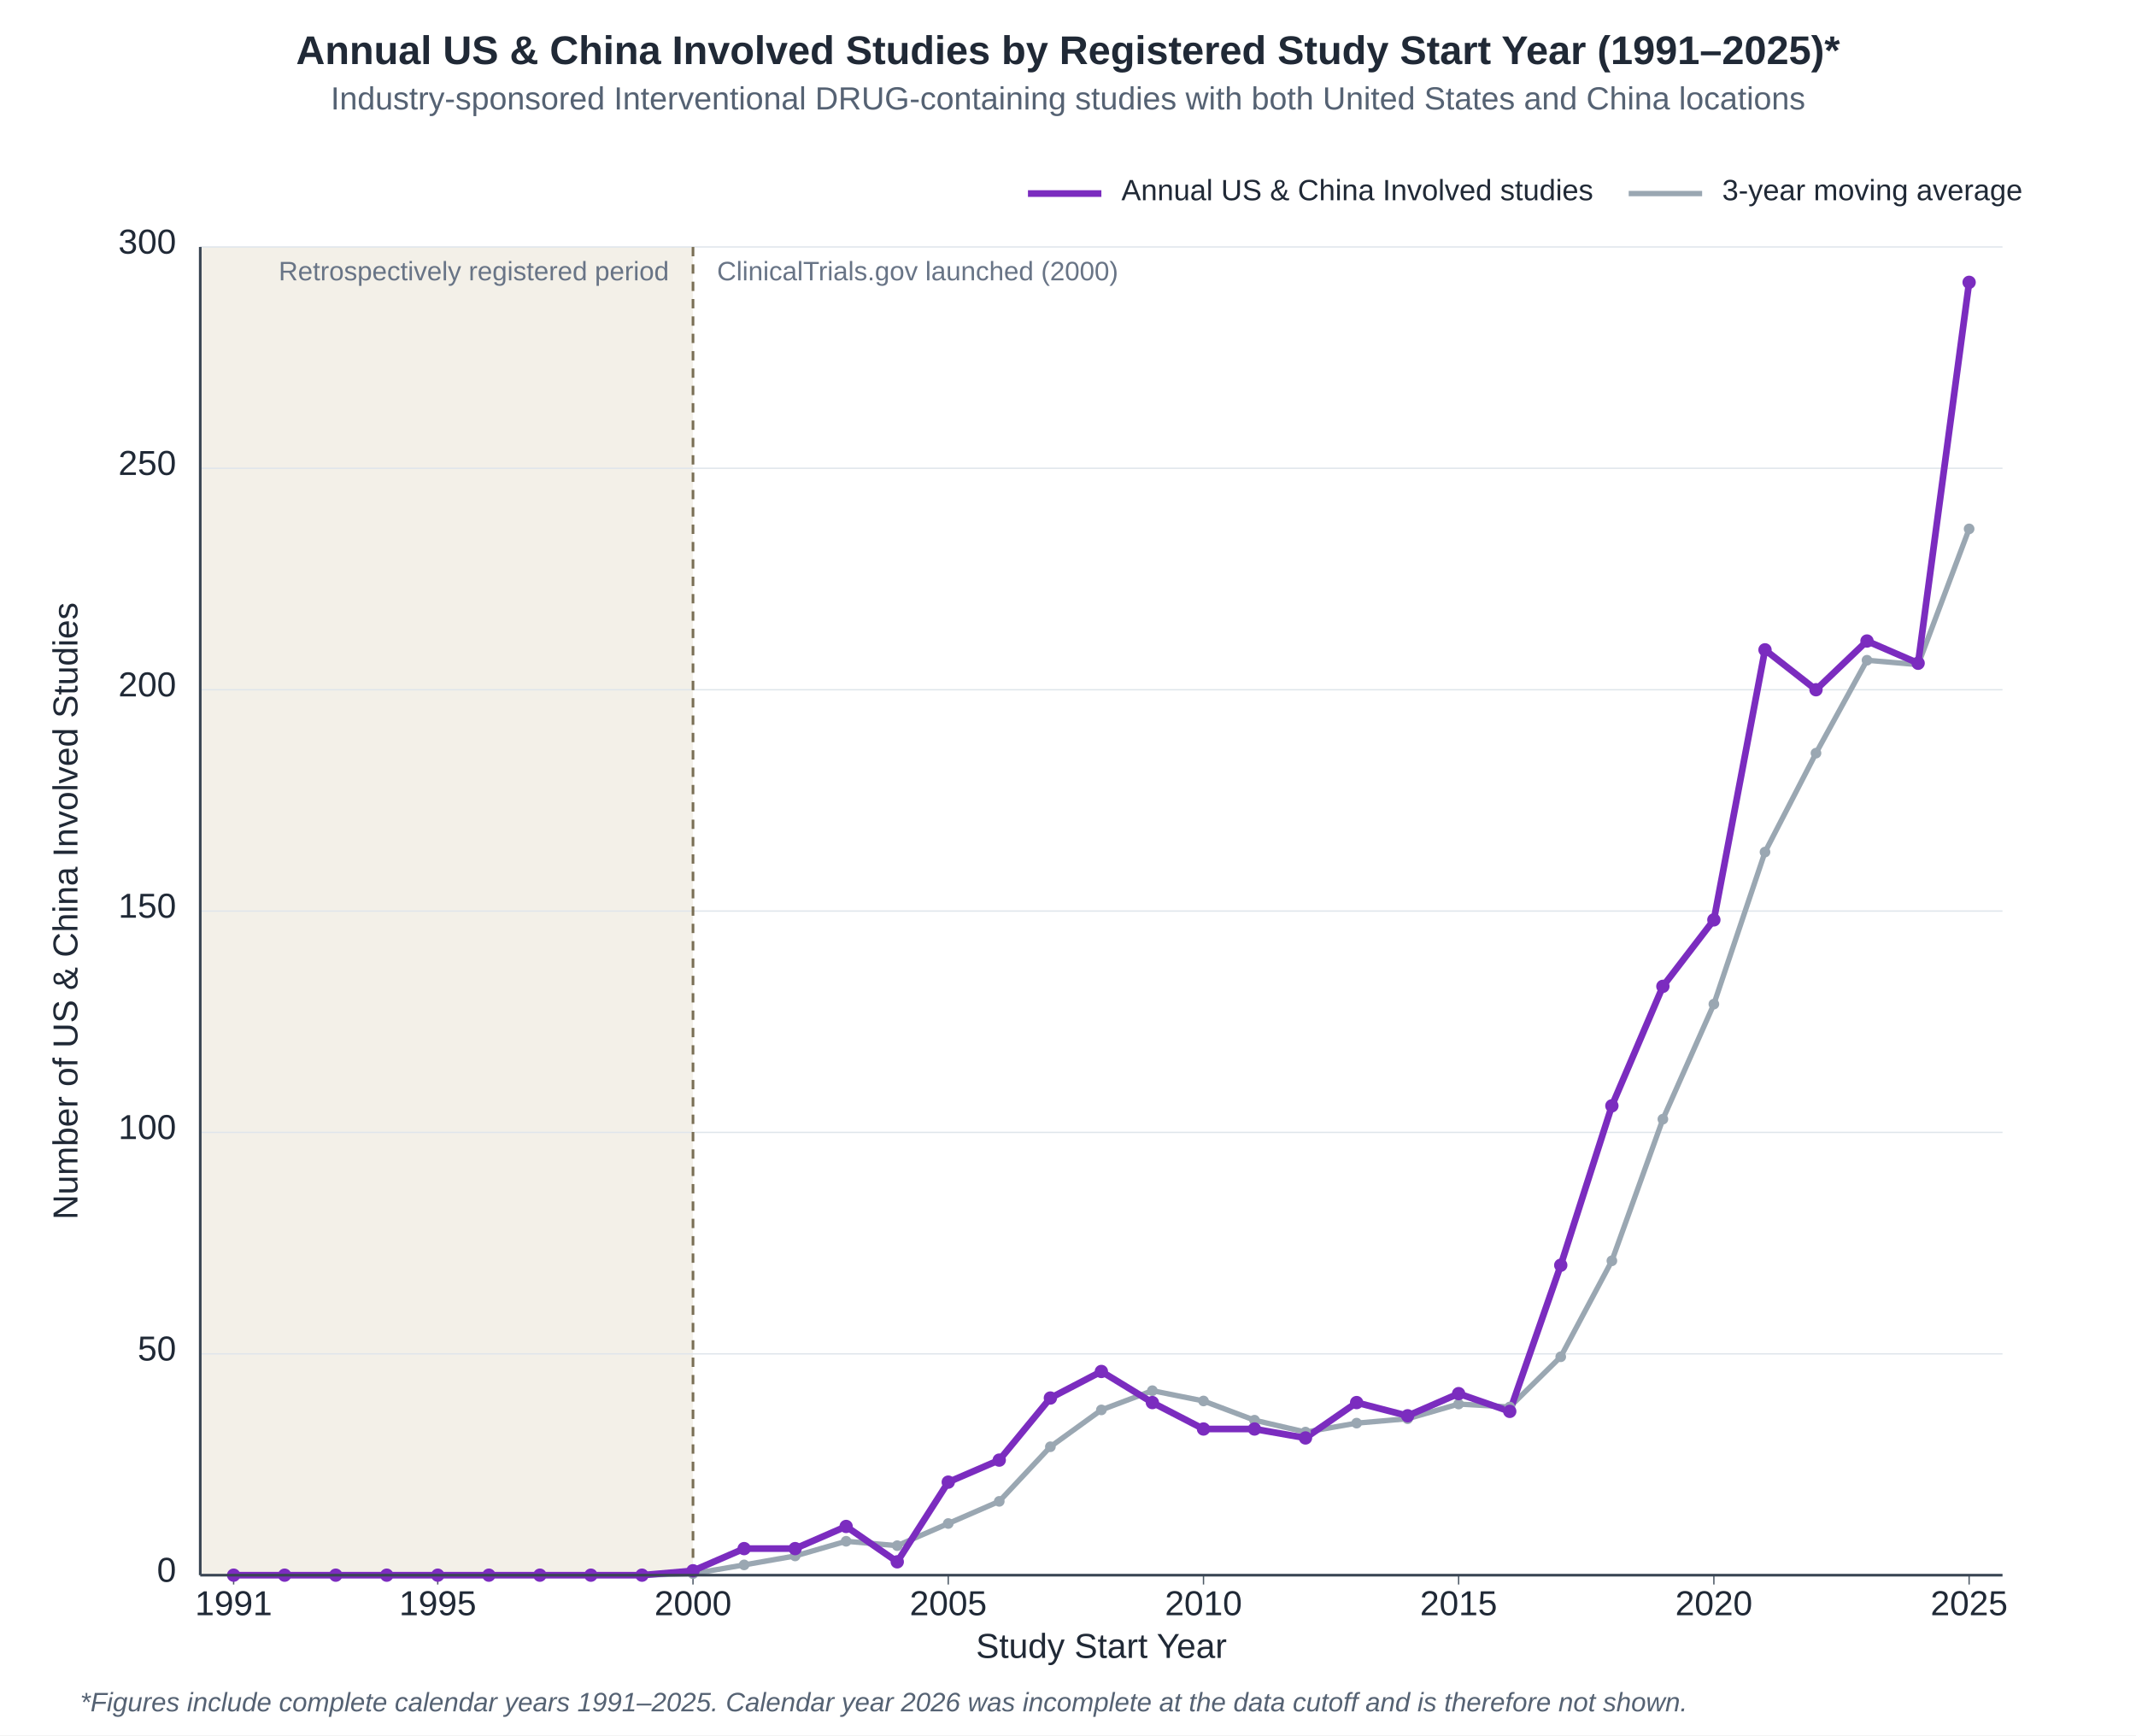
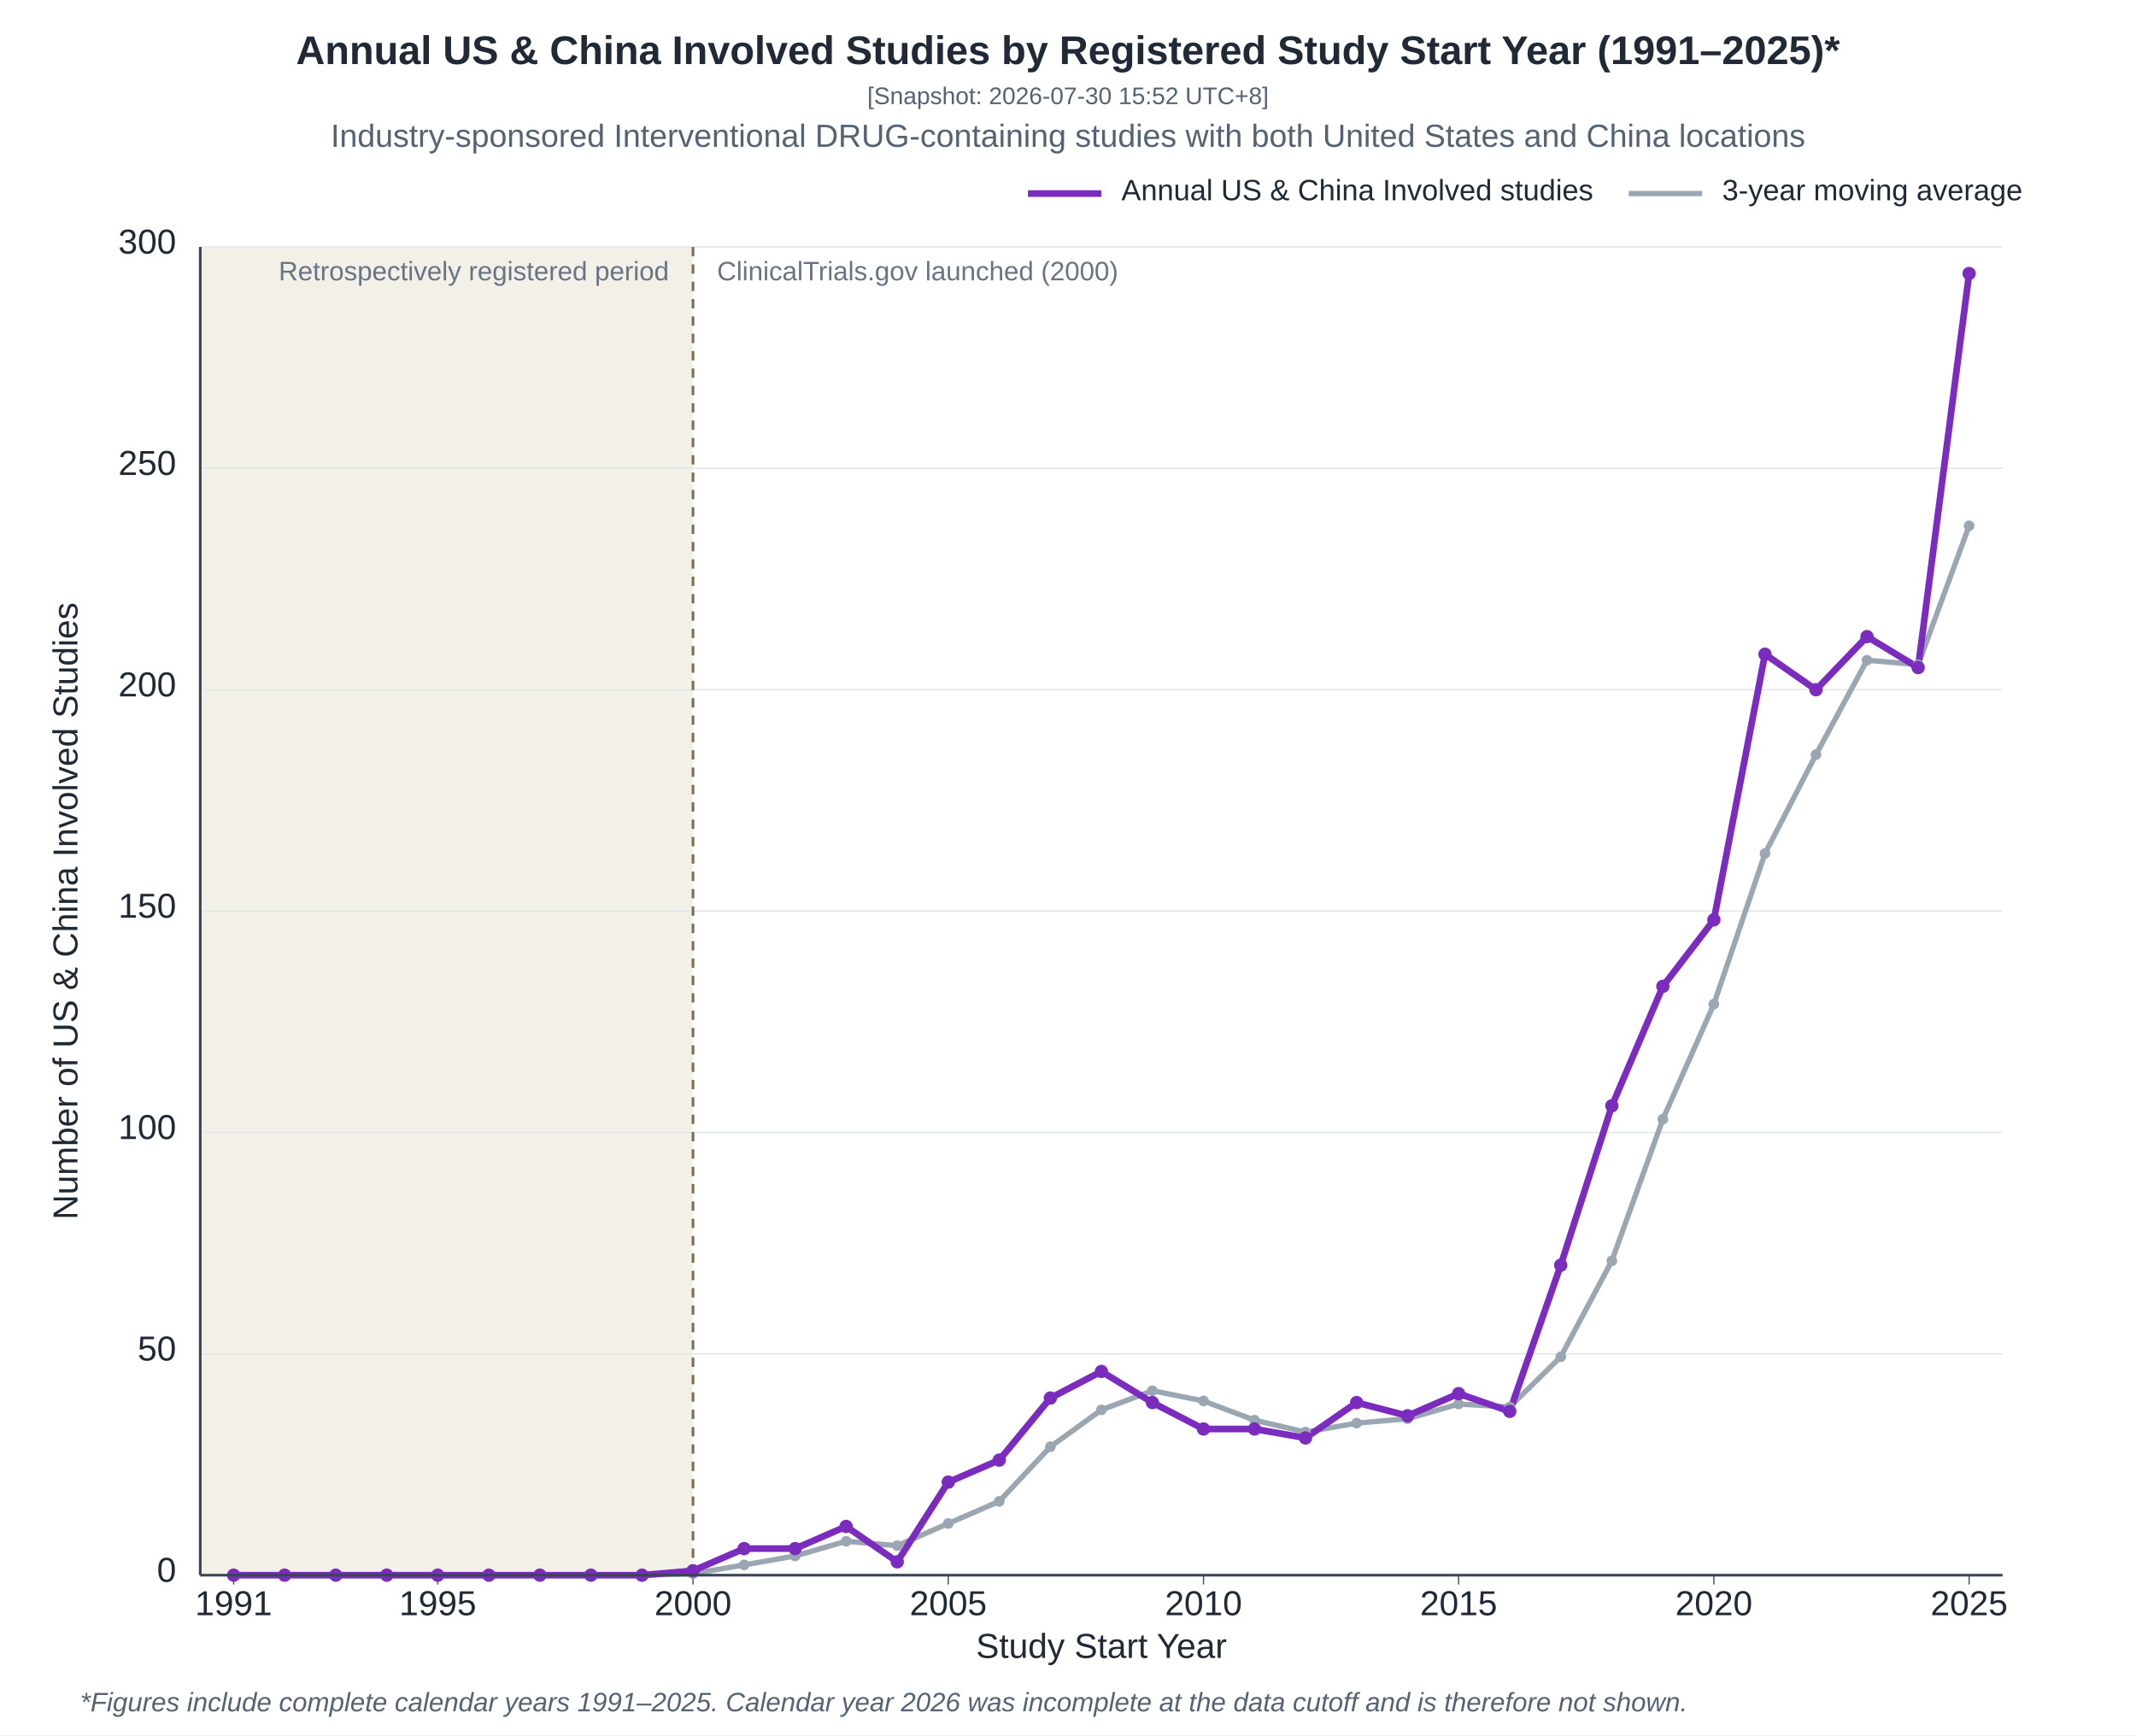
<svg xmlns="http://www.w3.org/2000/svg" width="1600" height="1300" viewBox="0 0 1600 1300">
  <rect x="0" y="0" width="1600" height="1300" fill="#ffffff" fill-opacity="1" />
-   <style>text{font-family:Arial,Helvetica,sans-serif;fill:#202936}.title{font-size:30px;font-weight:700}.subtitle{font-size:24px;fill:#556273}.axis-label,.axis-tick{font-size:26px;font-weight:400}.small{font-size:20px;fill:#687486}.legend{font-size:22px}.footnote{font-size:20px;fill:#556273;font-style:italic}</style>
+   <style>text{font-family:Arial,Helvetica,sans-serif;fill:#202936}.title{font-size:30px;font-weight:700}.snapshot{font-size:18px;font-weight:400;fill:#556273}.subtitle{font-size:24px;fill:#556273}.axis-label,.axis-tick{font-size:26px;font-weight:400}.small{font-size:20px;fill:#687486}.legend{font-size:22px}.footnote{font-size:20px;fill:#556273;font-style:italic}</style>
  <text x="800" y="48" text-anchor="middle" class="title">Annual US &amp; China Involved Studies by Registered Study Start Year (1991–2025)*</text>
-   <text x="800" y="82" text-anchor="middle" class="subtitle">Industry-sponsored Interventional DRUG-containing studies with both United States and China locations</text>
+   <text x="800" y="78" text-anchor="middle" class="snapshot">[Snapshot: 2026-07-30 15:52 UTC+8]</text>
+   <text x="800" y="110" text-anchor="middle" class="subtitle">Industry-sponsored Interventional DRUG-containing studies with both United States and China locations</text>
  <rect x="150" y="185" width="369.1" height="995" fill="#f3f0e8" />
  <text x="501.1" y="210" text-anchor="end" class="small">Retrospectively registered period</text>
  <line x1="150" y1="1180.0" x2="1500" y2="1180.0" stroke="#dfe5eb" stroke-width="1" />
  <text x="132" y="1185.0" text-anchor="end" class="axis-tick">0</text>
  <line x1="150" y1="1014.2" x2="1500" y2="1014.2" stroke="#dfe5eb" stroke-width="1" />
  <text x="132" y="1019.2" text-anchor="end" class="axis-tick">50</text>
  <line x1="150" y1="848.3" x2="1500" y2="848.3" stroke="#dfe5eb" stroke-width="1" />
  <text x="132" y="853.3" text-anchor="end" class="axis-tick">100</text>
  <line x1="150" y1="682.5" x2="1500" y2="682.5" stroke="#dfe5eb" stroke-width="1" />
  <text x="132" y="687.5" text-anchor="end" class="axis-tick">150</text>
  <line x1="150" y1="516.7" x2="1500" y2="516.7" stroke="#dfe5eb" stroke-width="1" />
  <text x="132" y="521.7" text-anchor="end" class="axis-tick">200</text>
  <line x1="150" y1="350.8" x2="1500" y2="350.8" stroke="#dfe5eb" stroke-width="1" />
  <text x="132" y="355.8" text-anchor="end" class="axis-tick">250</text>
  <line x1="150" y1="185.0" x2="1500" y2="185.0" stroke="#dfe5eb" stroke-width="1" />
  <text x="132" y="190.0" text-anchor="end" class="axis-tick">300</text>
  <line x1="175.0" y1="1180" x2="175.0" y2="1187" stroke="#4d5966" />
  <text x="175.0" y="1210" text-anchor="middle" class="axis-tick">1991</text>
  <line x1="327.9" y1="1180" x2="327.9" y2="1187" stroke="#4d5966" />
  <text x="327.9" y="1210" text-anchor="middle" class="axis-tick">1995</text>
  <line x1="519.1" y1="1180" x2="519.1" y2="1187" stroke="#4d5966" />
  <text x="519.1" y="1210" text-anchor="middle" class="axis-tick">2000</text>
  <line x1="710.3" y1="1180" x2="710.3" y2="1187" stroke="#4d5966" />
  <text x="710.3" y="1210" text-anchor="middle" class="axis-tick">2005</text>
  <line x1="901.5" y1="1180" x2="901.5" y2="1187" stroke="#4d5966" />
  <text x="901.5" y="1210" text-anchor="middle" class="axis-tick">2010</text>
  <line x1="1092.6" y1="1180" x2="1092.6" y2="1187" stroke="#4d5966" />
  <text x="1092.6" y="1210" text-anchor="middle" class="axis-tick">2015</text>
  <line x1="1283.8" y1="1180" x2="1283.8" y2="1187" stroke="#4d5966" />
  <text x="1283.8" y="1210" text-anchor="middle" class="axis-tick">2020</text>
  <line x1="1475.0" y1="1180" x2="1475.0" y2="1187" stroke="#4d5966" />
  <text x="1475.0" y="1210" text-anchor="middle" class="axis-tick">2025</text>
  <line x1="519.1" y1="185" x2="519.1" y2="1180" stroke="#7a6f55" stroke-width="2" stroke-dasharray="7 6" />
  <text x="537.1" y="210" class="small">ClinicalTrials.gov launched (2000)</text>
-   <polyline points="175.0,1180.0 213.2,1180.0 251.5,1180.0 289.7,1180.0 327.9,1180.0 366.2,1180.0 404.4,1180.0 442.6,1180.0 480.9,1180.0 519.1,1178.9 557.4,1172.3 595.6,1165.6 633.8,1154.6 672.1,1157.9 710.3,1141.3 748.5,1124.7 786.8,1083.8 825.0,1056.2 863.2,1041.8 901.5,1049.5 939.7,1063.9 977.9,1072.8 1016.2,1066.1 1054.4,1062.8 1092.6,1051.8 1130.9,1054.0 1169.1,1016.4 1207.4,944.5 1245.6,838.4 1283.8,752.2 1322.1,638.3 1360.3,564.2 1398.5,494.6 1436.8,497.9 1475.0,396.2" fill="none" stroke="#9aa7b2" stroke-width="4" stroke-linejoin="round" stroke-linecap="round" />
-   <polyline points="175.0,1180.0 213.2,1180.0 251.5,1180.0 289.7,1180.0 327.9,1180.0 366.2,1180.0 404.4,1180.0 442.6,1180.0 480.9,1180.0 519.1,1176.7 557.4,1160.1 595.6,1160.1 633.8,1143.5 672.1,1170.0 710.3,1110.3 748.5,1093.8 786.8,1047.3 825.0,1027.4 863.2,1050.7 901.5,1070.5 939.7,1070.5 977.9,1077.2 1016.2,1050.7 1054.4,1060.6 1092.6,1044.0 1130.9,1057.3 1169.1,947.8 1207.4,828.4 1245.6,738.9 1283.8,689.1 1322.1,486.8 1360.3,516.7 1398.5,480.2 1436.8,496.8 1475.0,211.5" fill="none" stroke="#7b2cbf" stroke-width="5" stroke-linejoin="round" stroke-linecap="round" />
+   <polyline points="175.0,1180.0 213.2,1180.0 251.5,1180.0 289.7,1180.0 327.9,1180.0 366.2,1180.0 404.4,1180.0 442.6,1180.0 480.9,1180.0 519.1,1178.9 557.4,1172.3 595.6,1165.6 633.8,1154.6 672.1,1157.9 710.3,1141.3 748.5,1124.7 786.8,1083.8 825.0,1056.2 863.2,1041.8 901.5,1049.5 939.7,1063.9 977.9,1072.8 1016.2,1066.1 1054.4,1062.8 1092.6,1051.8 1130.9,1054.0 1169.1,1016.4 1207.4,944.5 1245.6,838.4 1283.8,752.2 1322.1,639.4 1360.3,565.3 1398.5,494.6 1436.8,497.9 1475.0,393.9" fill="none" stroke="#9aa7b2" stroke-width="4" stroke-linejoin="round" stroke-linecap="round" />
+   <polyline points="175.0,1180.0 213.2,1180.0 251.5,1180.0 289.7,1180.0 327.9,1180.0 366.2,1180.0 404.4,1180.0 442.6,1180.0 480.9,1180.0 519.1,1176.7 557.4,1160.1 595.6,1160.1 633.8,1143.5 672.1,1170.0 710.3,1110.3 748.5,1093.8 786.8,1047.3 825.0,1027.4 863.2,1050.7 901.5,1070.5 939.7,1070.5 977.9,1077.2 1016.2,1050.7 1054.4,1060.6 1092.6,1044.0 1130.9,1057.3 1169.1,947.8 1207.4,828.4 1245.6,738.9 1283.8,689.1 1322.1,490.1 1360.3,516.7 1398.5,476.9 1436.8,500.1 1475.0,204.9" fill="none" stroke="#7b2cbf" stroke-width="5" stroke-linejoin="round" stroke-linecap="round" />
  <circle cx="175.0" cy="1180.0" r="4" fill="#9aa7b2" />
  <circle cx="213.2" cy="1180.0" r="4" fill="#9aa7b2" />
  <circle cx="251.5" cy="1180.0" r="4" fill="#9aa7b2" />
  <circle cx="289.7" cy="1180.0" r="4" fill="#9aa7b2" />
  <circle cx="327.9" cy="1180.0" r="4" fill="#9aa7b2" />
  <circle cx="366.2" cy="1180.0" r="4" fill="#9aa7b2" />
  <circle cx="404.4" cy="1180.0" r="4" fill="#9aa7b2" />
  <circle cx="442.6" cy="1180.0" r="4" fill="#9aa7b2" />
  <circle cx="480.9" cy="1180.0" r="4" fill="#9aa7b2" />
  <circle cx="519.1" cy="1178.9" r="4" fill="#9aa7b2" />
  <circle cx="557.4" cy="1172.3" r="4" fill="#9aa7b2" />
  <circle cx="595.6" cy="1165.6" r="4" fill="#9aa7b2" />
  <circle cx="633.8" cy="1154.6" r="4" fill="#9aa7b2" />
  <circle cx="672.1" cy="1157.9" r="4" fill="#9aa7b2" />
  <circle cx="710.3" cy="1141.3" r="4" fill="#9aa7b2" />
  <circle cx="748.5" cy="1124.7" r="4" fill="#9aa7b2" />
  <circle cx="786.8" cy="1083.8" r="4" fill="#9aa7b2" />
  <circle cx="825.0" cy="1056.2" r="4" fill="#9aa7b2" />
  <circle cx="863.2" cy="1041.8" r="4" fill="#9aa7b2" />
  <circle cx="901.5" cy="1049.5" r="4" fill="#9aa7b2" />
  <circle cx="939.7" cy="1063.9" r="4" fill="#9aa7b2" />
  <circle cx="977.9" cy="1072.8" r="4" fill="#9aa7b2" />
  <circle cx="1016.2" cy="1066.1" r="4" fill="#9aa7b2" />
  <circle cx="1054.4" cy="1062.8" r="4" fill="#9aa7b2" />
  <circle cx="1092.6" cy="1051.8" r="4" fill="#9aa7b2" />
  <circle cx="1130.9" cy="1054.0" r="4" fill="#9aa7b2" />
  <circle cx="1169.1" cy="1016.4" r="4" fill="#9aa7b2" />
  <circle cx="1207.4" cy="944.5" r="4" fill="#9aa7b2" />
  <circle cx="1245.6" cy="838.4" r="4" fill="#9aa7b2" />
  <circle cx="1283.8" cy="752.2" r="4" fill="#9aa7b2" />
-   <circle cx="1322.1" cy="638.3" r="4" fill="#9aa7b2" />
-   <circle cx="1360.3" cy="564.2" r="4" fill="#9aa7b2" />
+   <circle cx="1322.1" cy="639.4" r="4" fill="#9aa7b2" />
+   <circle cx="1360.3" cy="565.3" r="4" fill="#9aa7b2" />
  <circle cx="1398.5" cy="494.6" r="4" fill="#9aa7b2" />
  <circle cx="1436.8" cy="497.9" r="4" fill="#9aa7b2" />
-   <circle cx="1475.0" cy="396.2" r="4" fill="#9aa7b2" />
+   <circle cx="1475.0" cy="393.9" r="4" fill="#9aa7b2" />
  <circle cx="175.0" cy="1180.0" r="5" fill="#7b2cbf" />
  <circle cx="213.2" cy="1180.0" r="5" fill="#7b2cbf" />
  <circle cx="251.5" cy="1180.0" r="5" fill="#7b2cbf" />
  <circle cx="289.7" cy="1180.0" r="5" fill="#7b2cbf" />
  <circle cx="327.9" cy="1180.0" r="5" fill="#7b2cbf" />
  <circle cx="366.2" cy="1180.0" r="5" fill="#7b2cbf" />
  <circle cx="404.4" cy="1180.0" r="5" fill="#7b2cbf" />
  <circle cx="442.6" cy="1180.0" r="5" fill="#7b2cbf" />
  <circle cx="480.9" cy="1180.0" r="5" fill="#7b2cbf" />
  <circle cx="519.1" cy="1176.7" r="5" fill="#7b2cbf" />
  <circle cx="557.4" cy="1160.1" r="5" fill="#7b2cbf" />
  <circle cx="595.6" cy="1160.1" r="5" fill="#7b2cbf" />
  <circle cx="633.8" cy="1143.5" r="5" fill="#7b2cbf" />
  <circle cx="672.1" cy="1170.0" r="5" fill="#7b2cbf" />
  <circle cx="710.3" cy="1110.3" r="5" fill="#7b2cbf" />
  <circle cx="748.5" cy="1093.8" r="5" fill="#7b2cbf" />
  <circle cx="786.8" cy="1047.3" r="5" fill="#7b2cbf" />
  <circle cx="825.0" cy="1027.4" r="5" fill="#7b2cbf" />
  <circle cx="863.2" cy="1050.7" r="5" fill="#7b2cbf" />
  <circle cx="901.5" cy="1070.5" r="5" fill="#7b2cbf" />
  <circle cx="939.7" cy="1070.5" r="5" fill="#7b2cbf" />
  <circle cx="977.9" cy="1077.2" r="5" fill="#7b2cbf" />
  <circle cx="1016.2" cy="1050.7" r="5" fill="#7b2cbf" />
  <circle cx="1054.4" cy="1060.6" r="5" fill="#7b2cbf" />
  <circle cx="1092.6" cy="1044.0" r="5" fill="#7b2cbf" />
  <circle cx="1130.9" cy="1057.3" r="5" fill="#7b2cbf" />
  <circle cx="1169.1" cy="947.8" r="5" fill="#7b2cbf" />
  <circle cx="1207.4" cy="828.4" r="5" fill="#7b2cbf" />
  <circle cx="1245.6" cy="738.9" r="5" fill="#7b2cbf" />
  <circle cx="1283.8" cy="689.1" r="5" fill="#7b2cbf" />
-   <circle cx="1322.1" cy="486.8" r="5" fill="#7b2cbf" />
+   <circle cx="1322.1" cy="490.1" r="5" fill="#7b2cbf" />
  <circle cx="1360.3" cy="516.7" r="5" fill="#7b2cbf" />
-   <circle cx="1398.5" cy="480.2" r="5" fill="#7b2cbf" />
-   <circle cx="1436.8" cy="496.8" r="5" fill="#7b2cbf" />
-   <circle cx="1475.0" cy="211.5" r="5" fill="#7b2cbf" />
+   <circle cx="1398.5" cy="476.9" r="5" fill="#7b2cbf" />
+   <circle cx="1436.8" cy="500.1" r="5" fill="#7b2cbf" />
+   <circle cx="1475.0" cy="204.9" r="5" fill="#7b2cbf" />
  <line x1="150" y1="1180" x2="1500" y2="1180" stroke="#394553" stroke-width="2" />
  <line x1="150" y1="185" x2="150" y2="1180" stroke="#394553" stroke-width="2" />
  <text x="825.0" y="1242" text-anchor="middle" class="axis-label">Study Start Year</text>
  <text x="58" y="682.5" text-anchor="middle" class="axis-label" transform="rotate(-90 58 682.5)">Number of US &amp; China Involved Studies</text>
  <line x1="770" y1="145" x2="825" y2="145" stroke="#7b2cbf" stroke-width="5" />
  <text x="840" y="150" class="legend">Annual US &amp; China Involved studies</text>
  <line x1="1220" y1="145" x2="1275" y2="145" stroke="#9aa7b2" stroke-width="4" />
  <text x="1290" y="150" class="legend">3-year moving average</text>
  <text x="60" y="1282" class="footnote">*Figures include complete calendar years 1991–2025. Calendar year 2026 was incomplete at the data cutoff and is therefore not shown.</text>
</svg>
